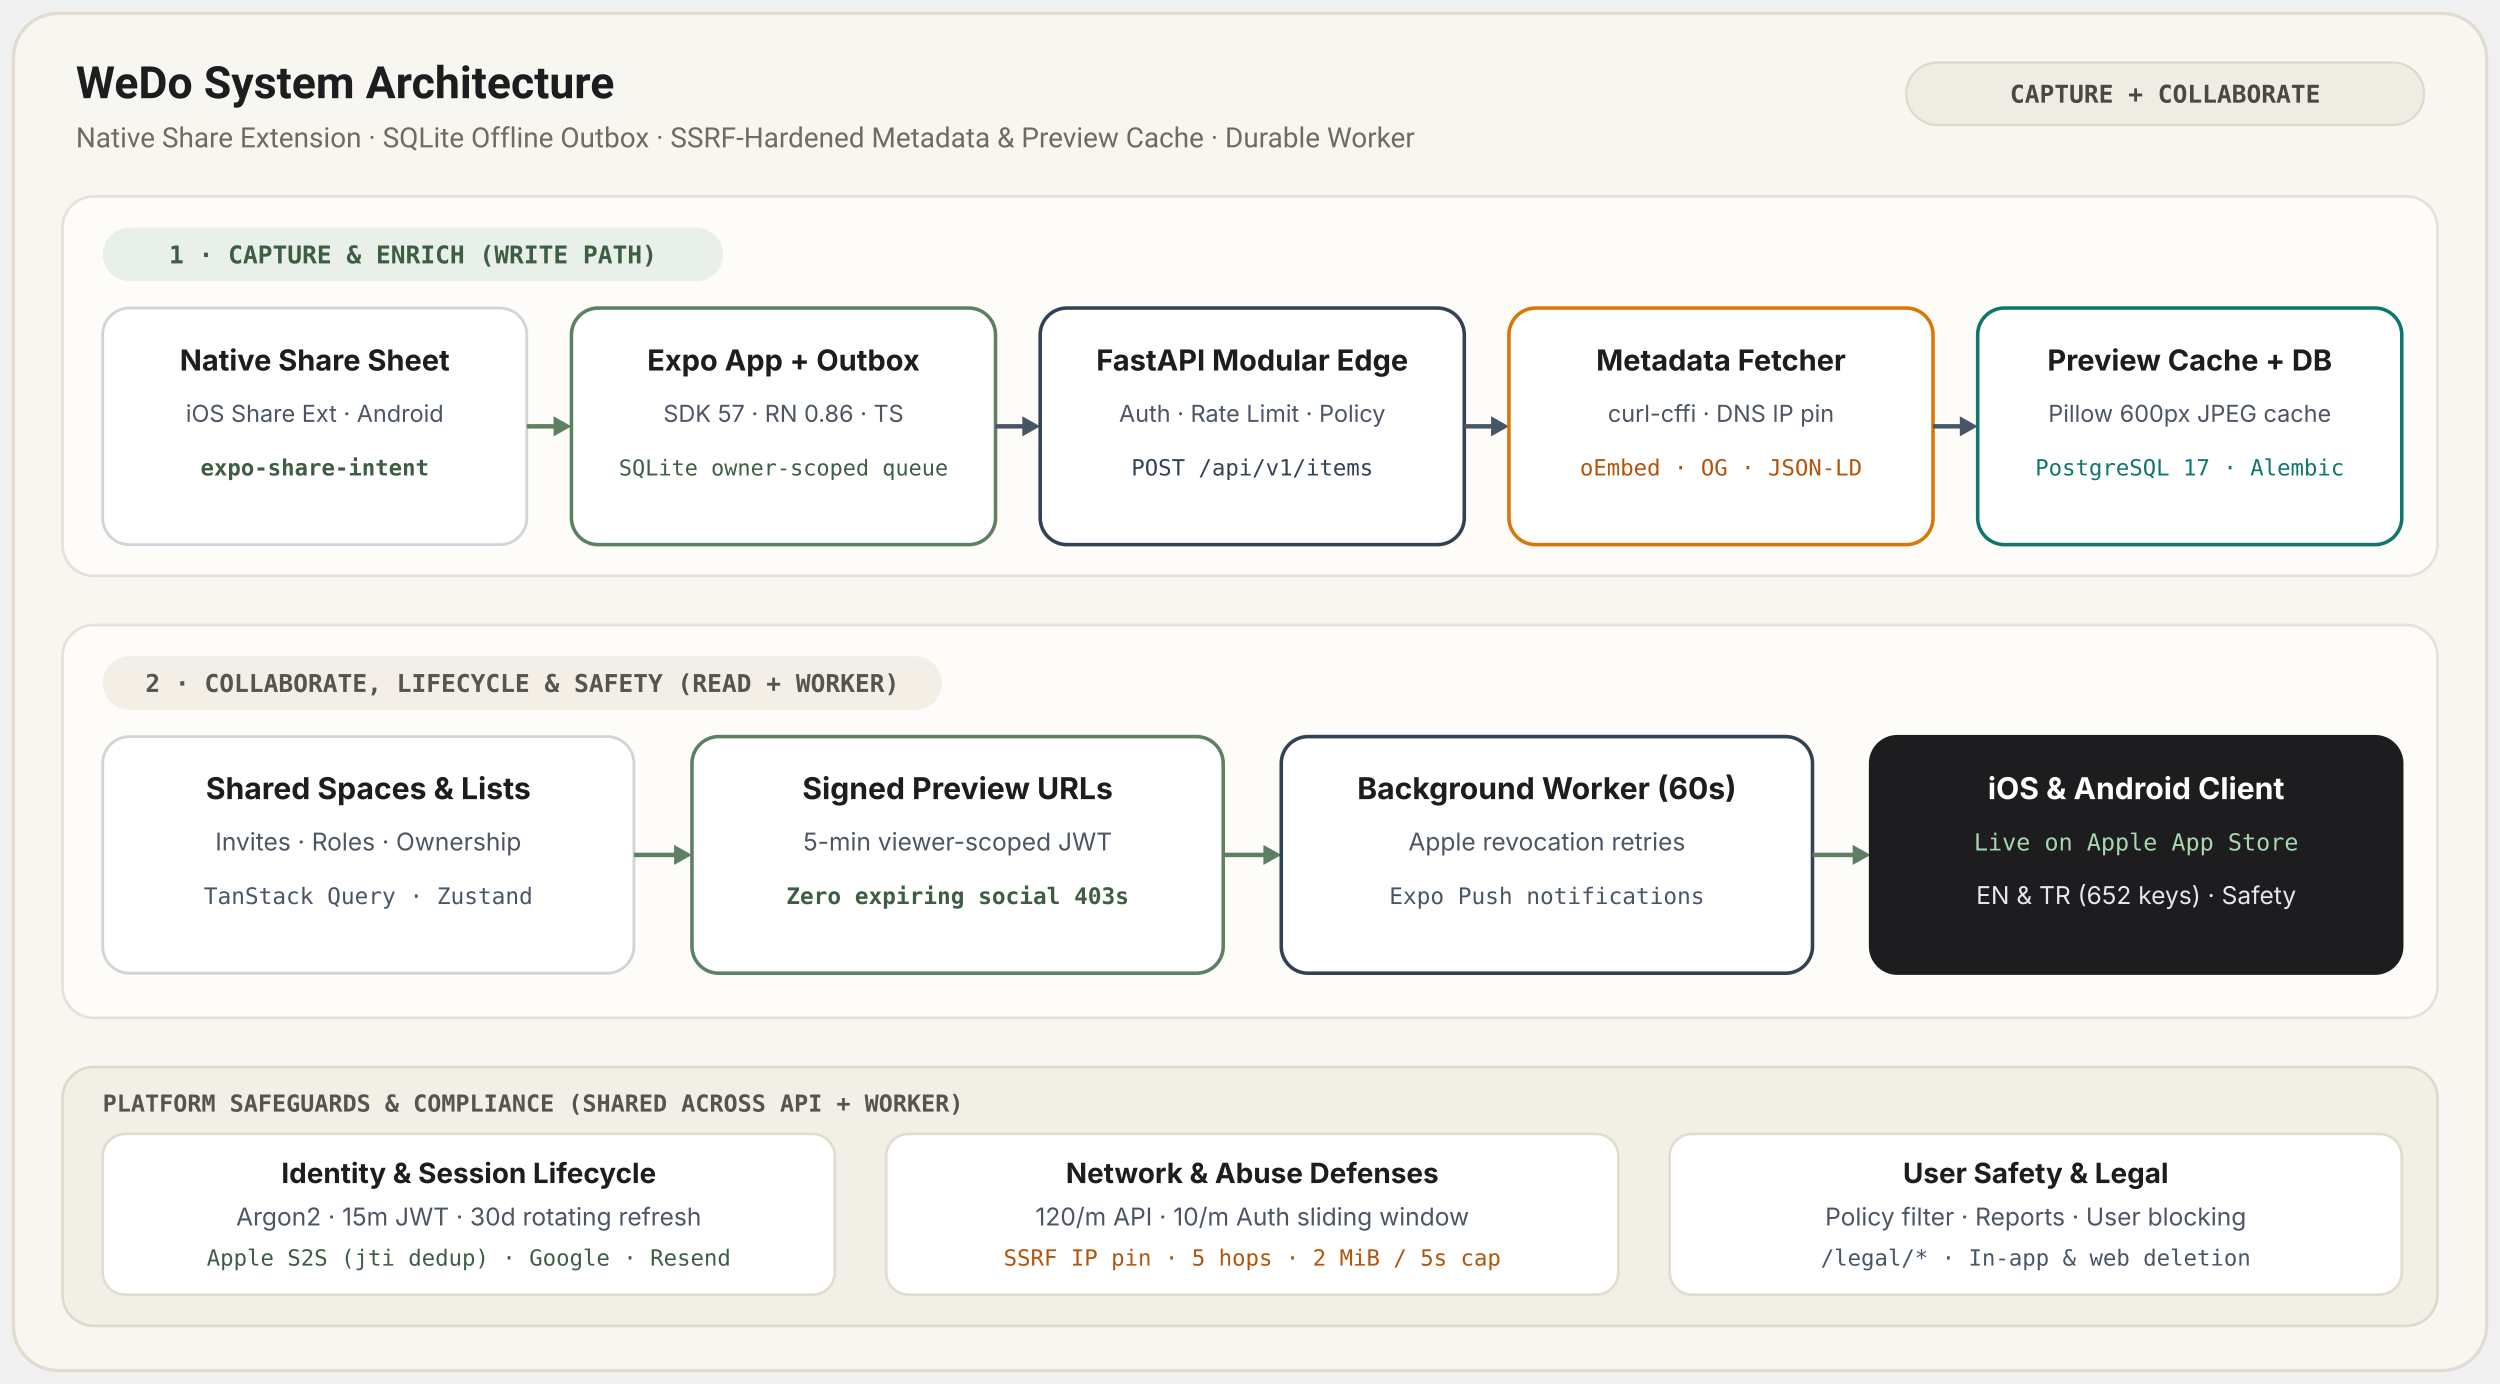
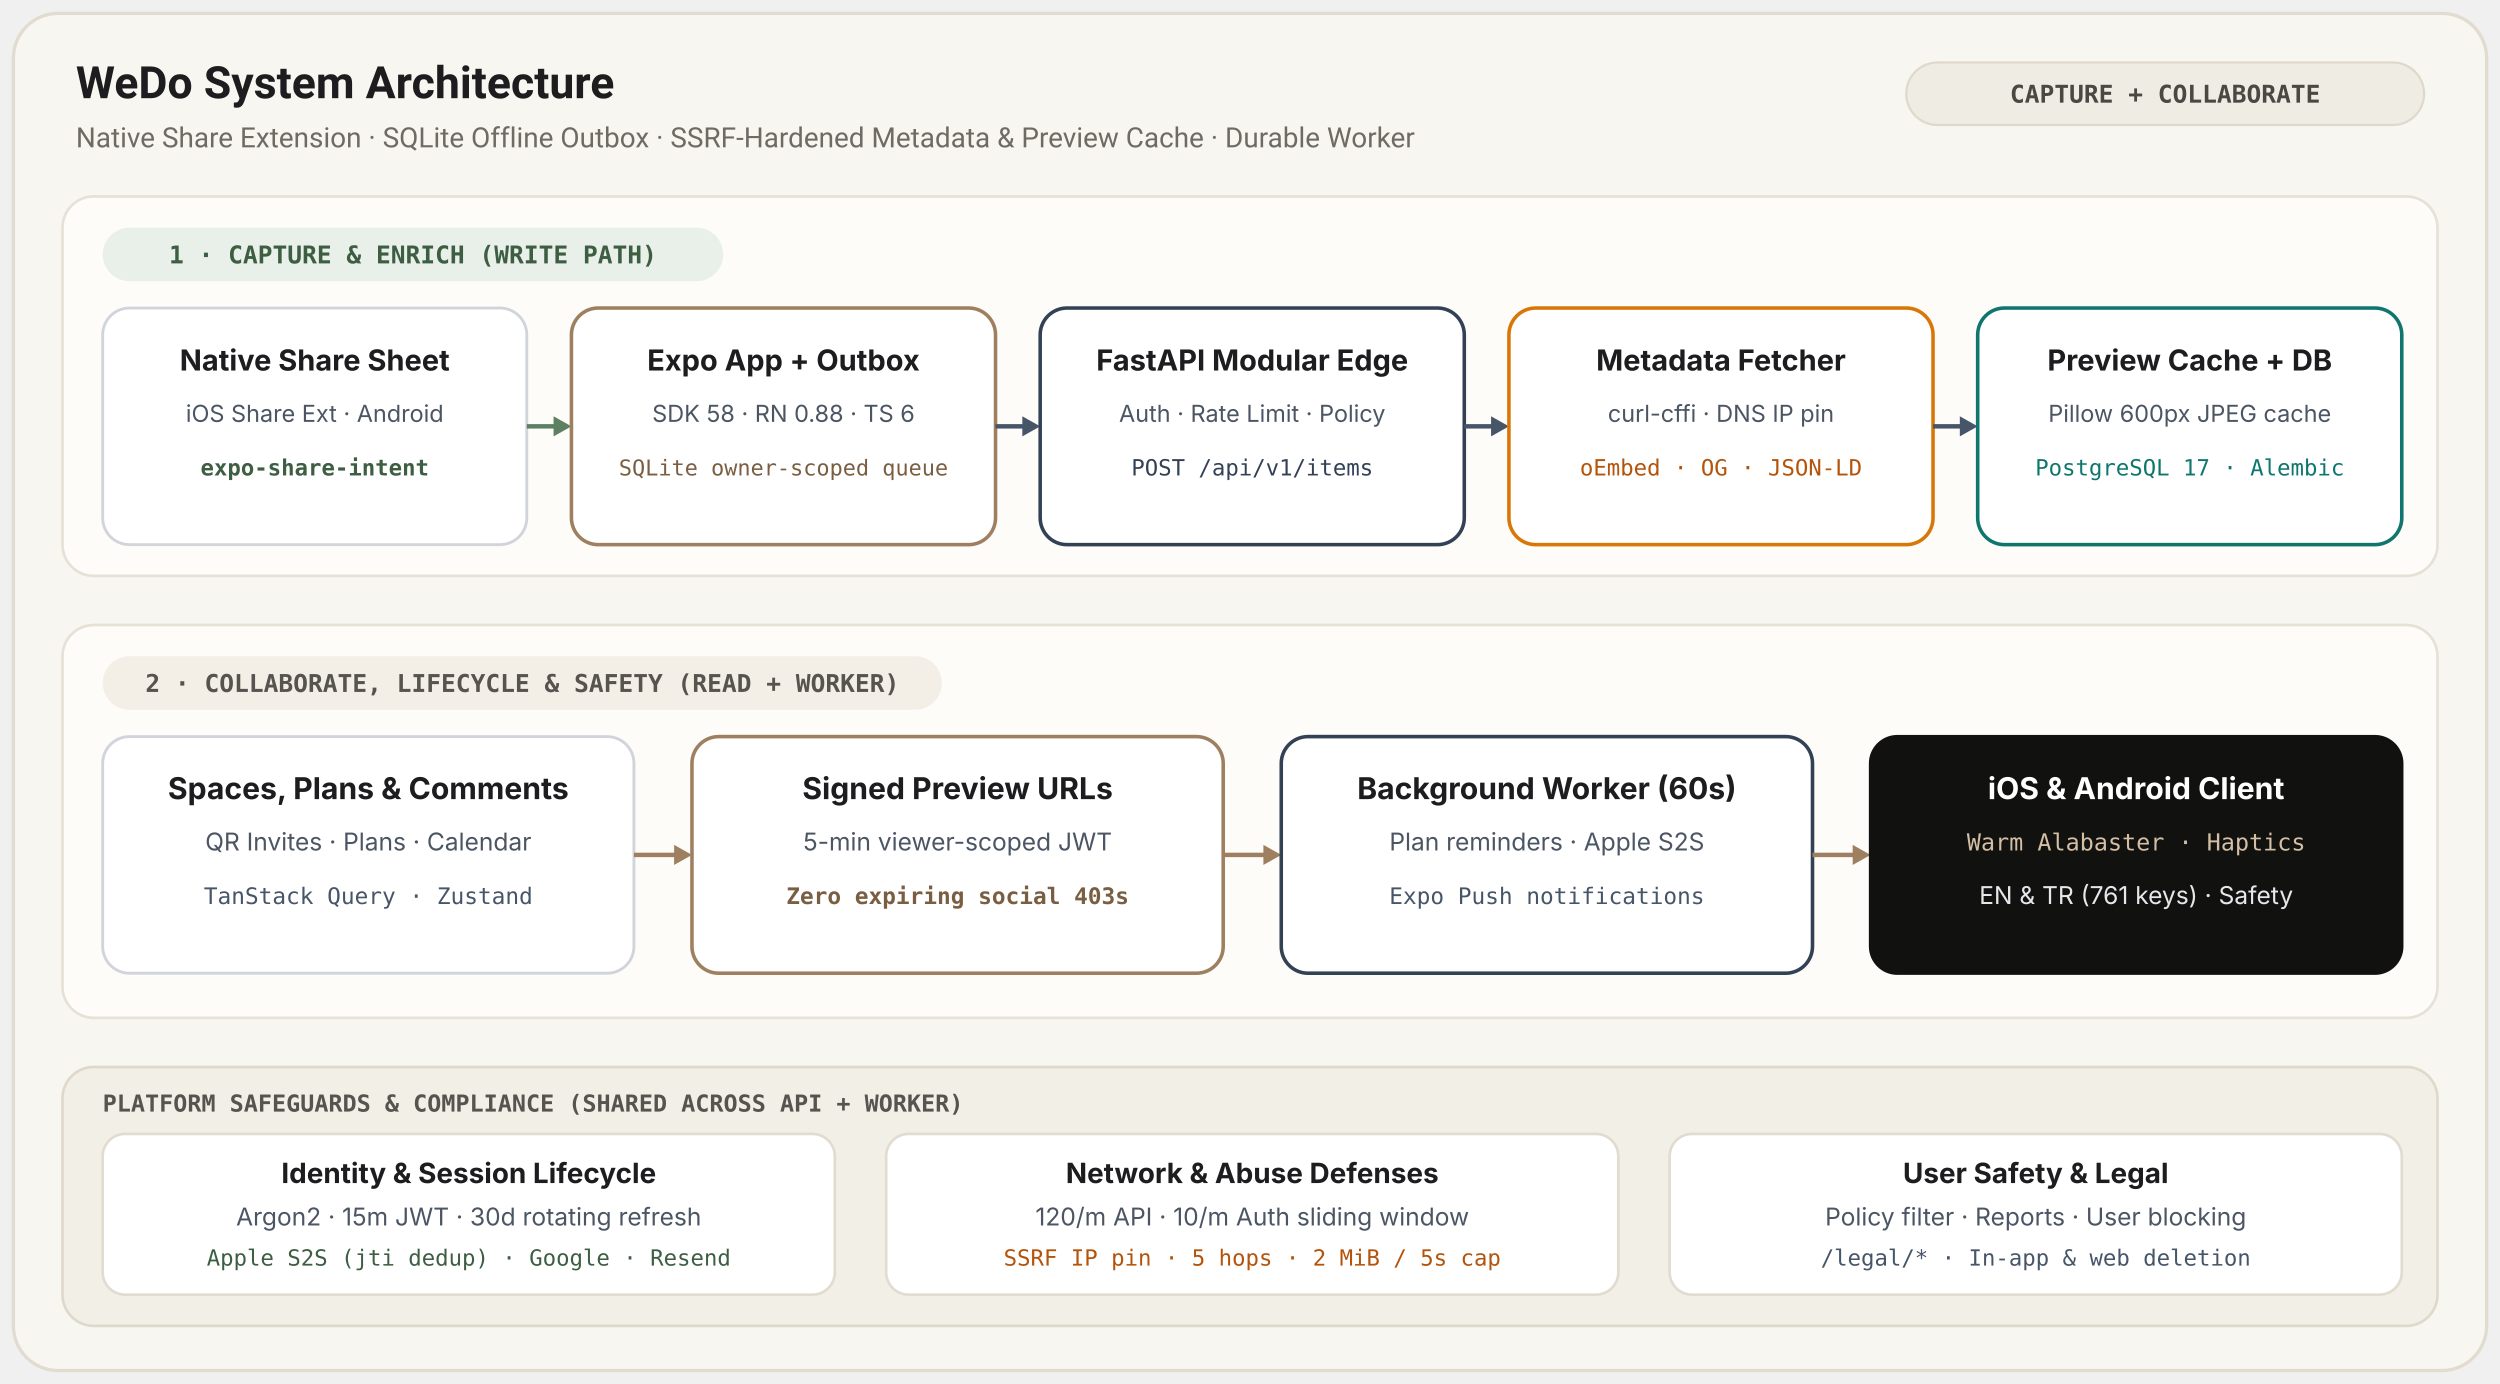
<svg xmlns="http://www.w3.org/2000/svg" viewBox="0 0 1120 620" width="1120" height="620" role="img" aria-label="WeDo System Architecture">
  <rect x="6" y="6" width="1108" height="608" rx="20" fill="#F8F6F0" stroke="#E2DCD0" stroke-width="1.5" />
  <text x="34" y="44" font-family="-apple-system, BlinkMacSystemFont, 'Segoe UI', Roboto, Helvetica, Arial, sans-serif" font-size="20" font-weight="700" fill="#1D1D1F">
    WeDo System Architecture
  </text>
  <text x="34" y="66" font-family="-apple-system, BlinkMacSystemFont, 'Segoe UI', Roboto, Helvetica, Arial, sans-serif" font-size="12.5" fill="#6E6B64">
    Native Share Extension · SQLite Offline Outbox · SSRF-Hardened Metadata &amp; Preview Cache · Durable Worker
  </text>
  <rect x="854" y="28" width="232" height="28" rx="14" fill="#EFECE4" stroke="#DFD9CB" />
  <text x="970" y="46" text-anchor="middle" font-family="ui-monospace, SFMono-Regular, Menlo, Consolas, monospace" font-size="11" font-weight="600" fill="#4A4842">
    CAPTURE + COLLABORATE
  </text>
  <rect x="28" y="88" width="1064" height="170" rx="14" fill="#FDFCF9" stroke="#E6E1D6" stroke-width="1.2" />
  <rect x="46" y="102" width="278" height="24" rx="12" fill="#E8F0E9" />
  <text x="185" y="118" text-anchor="middle" font-family="ui-monospace, SFMono-Regular, Menlo, Consolas, monospace" font-size="11" font-weight="700" fill="#3D5E42">
    1 · CAPTURE &amp; ENRICH (WRITE PATH)
  </text>
  <rect x="46" y="138" width="190" height="106" rx="12" fill="#FFFFFF" stroke="#D1D5DB" stroke-width="1.3" />
  <text x="141" y="166" text-anchor="middle" font-family="-apple-system, BlinkMacSystemFont, 'Segoe UI', sans-serif" font-size="13" font-weight="700" fill="#1D1D1F">Native Share Sheet</text>
  <text x="141" y="189" text-anchor="middle" font-family="-apple-system, BlinkMacSystemFont, 'Segoe UI', sans-serif" font-size="10.5" fill="#4B5563">iOS Share Ext · Android</text>
  <text x="141" y="213" text-anchor="middle" font-family="ui-monospace, SFMono-Regular, Menlo, monospace" font-size="10" font-weight="600" fill="#3D5E42">expo-share-intent</text>
  <line x1="236" y1="191" x2="250" y2="191" stroke="#5C8061" stroke-width="2" />
  <polygon points="256,191 248,186.5 248,195.5" fill="#5C8061" />
-   <rect x="256" y="138" width="190" height="106" rx="12" fill="#FFFFFF" stroke="#5C8061" stroke-width="1.6" />
+   <rect x="256" y="138" width="190" height="106" rx="12" fill="#FFFFFF" stroke="#9E7F60" stroke-width="1.6" />
  <text x="351" y="166" text-anchor="middle" font-family="-apple-system, BlinkMacSystemFont, 'Segoe UI', sans-serif" font-size="13" font-weight="700" fill="#1D1D1F">Expo App + Outbox</text>
-   <text x="351" y="189" text-anchor="middle" font-family="-apple-system, BlinkMacSystemFont, 'Segoe UI', sans-serif" font-size="10.5" fill="#4B5563">SDK 57 · RN 0.86 · TS</text>
-   <text x="351" y="213" text-anchor="middle" font-family="ui-monospace, SFMono-Regular, Menlo, monospace" font-size="9.8" fill="#3D5E42">SQLite owner-scoped queue</text>
+   <text x="351" y="189" text-anchor="middle" font-family="-apple-system, BlinkMacSystemFont, 'Segoe UI', sans-serif" font-size="10.5" fill="#4B5563">SDK 58 · RN 0.88 · TS 6</text>
+   <text x="351" y="213" text-anchor="middle" font-family="ui-monospace, SFMono-Regular, Menlo, monospace" font-size="9.8" fill="#7A5E42">SQLite owner-scoped queue</text>
  <line x1="446" y1="191" x2="460" y2="191" stroke="#475569" stroke-width="2" />
  <polygon points="466,191 458,186.5 458,195.5" fill="#475569" />
  <rect x="466" y="138" width="190" height="106" rx="12" fill="#FFFFFF" stroke="#334155" stroke-width="1.6" />
  <text x="561" y="166" text-anchor="middle" font-family="-apple-system, BlinkMacSystemFont, 'Segoe UI', sans-serif" font-size="13" font-weight="700" fill="#1D1D1F">FastAPI Modular Edge</text>
  <text x="561" y="189" text-anchor="middle" font-family="-apple-system, BlinkMacSystemFont, 'Segoe UI', sans-serif" font-size="10.5" fill="#4B5563">Auth · Rate Limit · Policy</text>
  <text x="561" y="213" text-anchor="middle" font-family="ui-monospace, SFMono-Regular, Menlo, monospace" font-size="10" fill="#334155">POST /api/v1/items</text>
  <line x1="656" y1="191" x2="670" y2="191" stroke="#475569" stroke-width="2" />
  <polygon points="676,191 668,186.5 668,195.5" fill="#475569" />
  <rect x="676" y="138" width="190" height="106" rx="12" fill="#FFFFFF" stroke="#D97706" stroke-width="1.6" />
  <text x="771" y="166" text-anchor="middle" font-family="-apple-system, BlinkMacSystemFont, 'Segoe UI', sans-serif" font-size="13" font-weight="700" fill="#1D1D1F">Metadata Fetcher</text>
  <text x="771" y="189" text-anchor="middle" font-family="-apple-system, BlinkMacSystemFont, 'Segoe UI', sans-serif" font-size="10.5" fill="#4B5563">curl-cffi · DNS IP pin</text>
  <text x="771" y="213" text-anchor="middle" font-family="ui-monospace, SFMono-Regular, Menlo, monospace" font-size="10" fill="#B45309">oEmbed · OG · JSON-LD</text>
  <line x1="866" y1="191" x2="880" y2="191" stroke="#475569" stroke-width="2" />
  <polygon points="886,191 878,186.5 878,195.5" fill="#475569" />
  <rect x="886" y="138" width="190" height="106" rx="12" fill="#FFFFFF" stroke="#0F766E" stroke-width="1.6" />
  <text x="981" y="166" text-anchor="middle" font-family="-apple-system, BlinkMacSystemFont, 'Segoe UI', sans-serif" font-size="13" font-weight="700" fill="#1D1D1F">Preview Cache + DB</text>
  <text x="981" y="189" text-anchor="middle" font-family="-apple-system, BlinkMacSystemFont, 'Segoe UI', sans-serif" font-size="10.5" fill="#4B5563">Pillow 600px JPEG cache</text>
  <text x="981" y="213" text-anchor="middle" font-family="ui-monospace, SFMono-Regular, Menlo, monospace" font-size="10" fill="#0F766E">PostgreSQL 17 · Alembic</text>
  <rect x="28" y="280" width="1064" height="176" rx="14" fill="#FDFCF9" stroke="#E6E1D6" stroke-width="1.2" />
  <rect x="46" y="294" width="376" height="24" rx="12" fill="#F3EFE6" />
  <text x="234" y="310" text-anchor="middle" font-family="ui-monospace, SFMono-Regular, Menlo, Consolas, monospace" font-size="11" font-weight="700" fill="#57534E">
    2 · COLLABORATE, LIFECYCLE &amp; SAFETY (READ + WORKER)
  </text>
  <rect x="46" y="330" width="238" height="106" rx="12" fill="#FFFFFF" stroke="#D1D5DB" stroke-width="1.3" />
-   <text x="165" y="358" text-anchor="middle" font-family="-apple-system, BlinkMacSystemFont, 'Segoe UI', sans-serif" font-size="13.5" font-weight="700" fill="#1D1D1F">Shared Spaces &amp; Lists</text>
-   <text x="165" y="381" text-anchor="middle" font-family="-apple-system, BlinkMacSystemFont, 'Segoe UI', sans-serif" font-size="11" fill="#4B5563">Invites · Roles · Ownership</text>
+   <text x="165" y="358" text-anchor="middle" font-family="-apple-system, BlinkMacSystemFont, 'Segoe UI', sans-serif" font-size="13.5" font-weight="700" fill="#1D1D1F">Spaces, Plans &amp; Comments</text>
+   <text x="165" y="381" text-anchor="middle" font-family="-apple-system, BlinkMacSystemFont, 'Segoe UI', sans-serif" font-size="11" fill="#4B5563">QR Invites · Plans · Calendar</text>
  <text x="165" y="405" text-anchor="middle" font-family="ui-monospace, SFMono-Regular, Menlo, monospace" font-size="10.2" fill="#475569">TanStack Query · Zustand</text>
-   <line x1="284" y1="383" x2="304" y2="383" stroke="#5C8061" stroke-width="2" />
-   <polygon points="310,383 302,378.5 302,387.5" fill="#5C8061" />
-   <rect x="310" y="330" width="238" height="106" rx="12" fill="#FFFFFF" stroke="#5C8061" stroke-width="1.6" />
+   <line x1="284" y1="383" x2="304" y2="383" stroke="#9E7F60" stroke-width="2" />
+   <polygon points="310,383 302,378.5 302,387.5" fill="#9E7F60" />
+   <rect x="310" y="330" width="238" height="106" rx="12" fill="#FFFFFF" stroke="#9E7F60" stroke-width="1.6" />
  <text x="429" y="358" text-anchor="middle" font-family="-apple-system, BlinkMacSystemFont, 'Segoe UI', sans-serif" font-size="13.5" font-weight="700" fill="#1D1D1F">Signed Preview URLs</text>
  <text x="429" y="381" text-anchor="middle" font-family="-apple-system, BlinkMacSystemFont, 'Segoe UI', sans-serif" font-size="11" fill="#4B5563">5-min viewer-scoped JWT</text>
-   <text x="429" y="405" text-anchor="middle" font-family="ui-monospace, SFMono-Regular, Menlo, monospace" font-size="10.2" font-weight="600" fill="#3D5E42">Zero expiring social 403s</text>
-   <line x1="548" y1="383" x2="568" y2="383" stroke="#5C8061" stroke-width="2" />
-   <polygon points="574,383 566,378.5 566,387.5" fill="#5C8061" />
+   <text x="429" y="405" text-anchor="middle" font-family="ui-monospace, SFMono-Regular, Menlo, monospace" font-size="10.2" font-weight="600" fill="#7A5E42">Zero expiring social 403s</text>
+   <line x1="548" y1="383" x2="568" y2="383" stroke="#9E7F60" stroke-width="2" />
+   <polygon points="574,383 566,378.5 566,387.5" fill="#9E7F60" />
  <rect x="574" y="330" width="238" height="106" rx="12" fill="#FFFFFF" stroke="#334155" stroke-width="1.6" />
  <text x="693" y="358" text-anchor="middle" font-family="-apple-system, BlinkMacSystemFont, 'Segoe UI', sans-serif" font-size="13.5" font-weight="700" fill="#1D1D1F">Background Worker (60s)</text>
-   <text x="693" y="381" text-anchor="middle" font-family="-apple-system, BlinkMacSystemFont, 'Segoe UI', sans-serif" font-size="11" fill="#4B5563">Apple revocation retries</text>
+   <text x="693" y="381" text-anchor="middle" font-family="-apple-system, BlinkMacSystemFont, 'Segoe UI', sans-serif" font-size="11" fill="#4B5563">Plan reminders · Apple S2S</text>
  <text x="693" y="405" text-anchor="middle" font-family="ui-monospace, SFMono-Regular, Menlo, monospace" font-size="10.2" fill="#475569">Expo Push notifications</text>
-   <line x1="812" y1="383" x2="832" y2="383" stroke="#5C8061" stroke-width="2" />
-   <polygon points="838,383 830,378.5 830,387.5" fill="#5C8061" />
-   <rect x="838" y="330" width="238" height="106" rx="12" fill="#1D1D1F" stroke="#1D1D1F" stroke-width="1.5" />
+   <line x1="812" y1="383" x2="832" y2="383" stroke="#9E7F60" stroke-width="2" />
+   <polygon points="838,383 830,378.5 830,387.5" fill="#9E7F60" />
+   <rect x="838" y="330" width="238" height="106" rx="12" fill="#111110" stroke="#111110" stroke-width="1.5" />
  <text x="957" y="358" text-anchor="middle" font-family="-apple-system, BlinkMacSystemFont, 'Segoe UI', sans-serif" font-size="13.5" font-weight="700" fill="#FFFFFF">iOS &amp; Android Client</text>
-   <text x="957" y="381" text-anchor="middle" font-family="ui-monospace, SFMono-Regular, Menlo, monospace" font-size="10.5" fill="#A7D7B0">Live on Apple App Store</text>
-   <text x="957" y="405" text-anchor="middle" font-family="-apple-system, BlinkMacSystemFont, 'Segoe UI', sans-serif" font-size="11" fill="#E5E7EB">EN &amp; TR (652 keys) · Safety</text>
+   <text x="957" y="381" text-anchor="middle" font-family="ui-monospace, SFMono-Regular, Menlo, monospace" font-size="10.5" fill="#D4BEA4">Warm Alabaster · Haptics</text>
+   <text x="957" y="405" text-anchor="middle" font-family="-apple-system, BlinkMacSystemFont, 'Segoe UI', sans-serif" font-size="11" fill="#E5E7EB">EN &amp; TR (761 keys) · Safety</text>
  <rect x="28" y="478" width="1064" height="116" rx="14" fill="#F2EFE7" stroke="#DFD9CB" stroke-width="1.2" />
  <text x="46" y="498" font-family="ui-monospace, SFMono-Regular, Menlo, Consolas, monospace" font-size="10.5" font-weight="700" fill="#57534E">
    PLATFORM SAFEGUARDS &amp; COMPLIANCE (SHARED ACROSS API + WORKER)
  </text>
  <rect x="46" y="508" width="328" height="72" rx="10" fill="#FFFFFF" stroke="#E2DCD0" stroke-width="1.2" />
  <text x="210" y="530" text-anchor="middle" font-family="-apple-system, BlinkMacSystemFont, 'Segoe UI', sans-serif" font-size="12.5" font-weight="700" fill="#1D1D1F">Identity &amp; Session Lifecycle</text>
  <text x="210" y="549" text-anchor="middle" font-family="-apple-system, BlinkMacSystemFont, 'Segoe UI', sans-serif" font-size="11" fill="#4B5563">Argon2 · 15m JWT · 30d rotating refresh</text>
  <text x="210" y="567" text-anchor="middle" font-family="ui-monospace, SFMono-Regular, Menlo, monospace" font-size="10" fill="#3D5E42">Apple S2S (jti dedup) · Google · Resend</text>
  <rect x="397" y="508" width="328" height="72" rx="10" fill="#FFFFFF" stroke="#E2DCD0" stroke-width="1.2" />
  <text x="561" y="530" text-anchor="middle" font-family="-apple-system, BlinkMacSystemFont, 'Segoe UI', sans-serif" font-size="12.5" font-weight="700" fill="#1D1D1F">Network &amp; Abuse Defenses</text>
  <text x="561" y="549" text-anchor="middle" font-family="-apple-system, BlinkMacSystemFont, 'Segoe UI', sans-serif" font-size="11" fill="#4B5563">120/m API · 10/m Auth sliding window</text>
  <text x="561" y="567" text-anchor="middle" font-family="ui-monospace, SFMono-Regular, Menlo, monospace" font-size="10" fill="#B45309">SSRF IP pin · 5 hops · 2 MiB / 5s cap</text>
  <rect x="748" y="508" width="328" height="72" rx="10" fill="#FFFFFF" stroke="#E2DCD0" stroke-width="1.2" />
  <text x="912" y="530" text-anchor="middle" font-family="-apple-system, BlinkMacSystemFont, 'Segoe UI', sans-serif" font-size="12.5" font-weight="700" fill="#1D1D1F">User Safety &amp; Legal</text>
  <text x="912" y="549" text-anchor="middle" font-family="-apple-system, BlinkMacSystemFont, 'Segoe UI', sans-serif" font-size="11" fill="#4B5563">Policy filter · Reports · User blocking</text>
  <text x="912" y="567" text-anchor="middle" font-family="ui-monospace, SFMono-Regular, Menlo, monospace" font-size="10" fill="#475569">/legal/* · In-app &amp; web deletion</text>
</svg>
